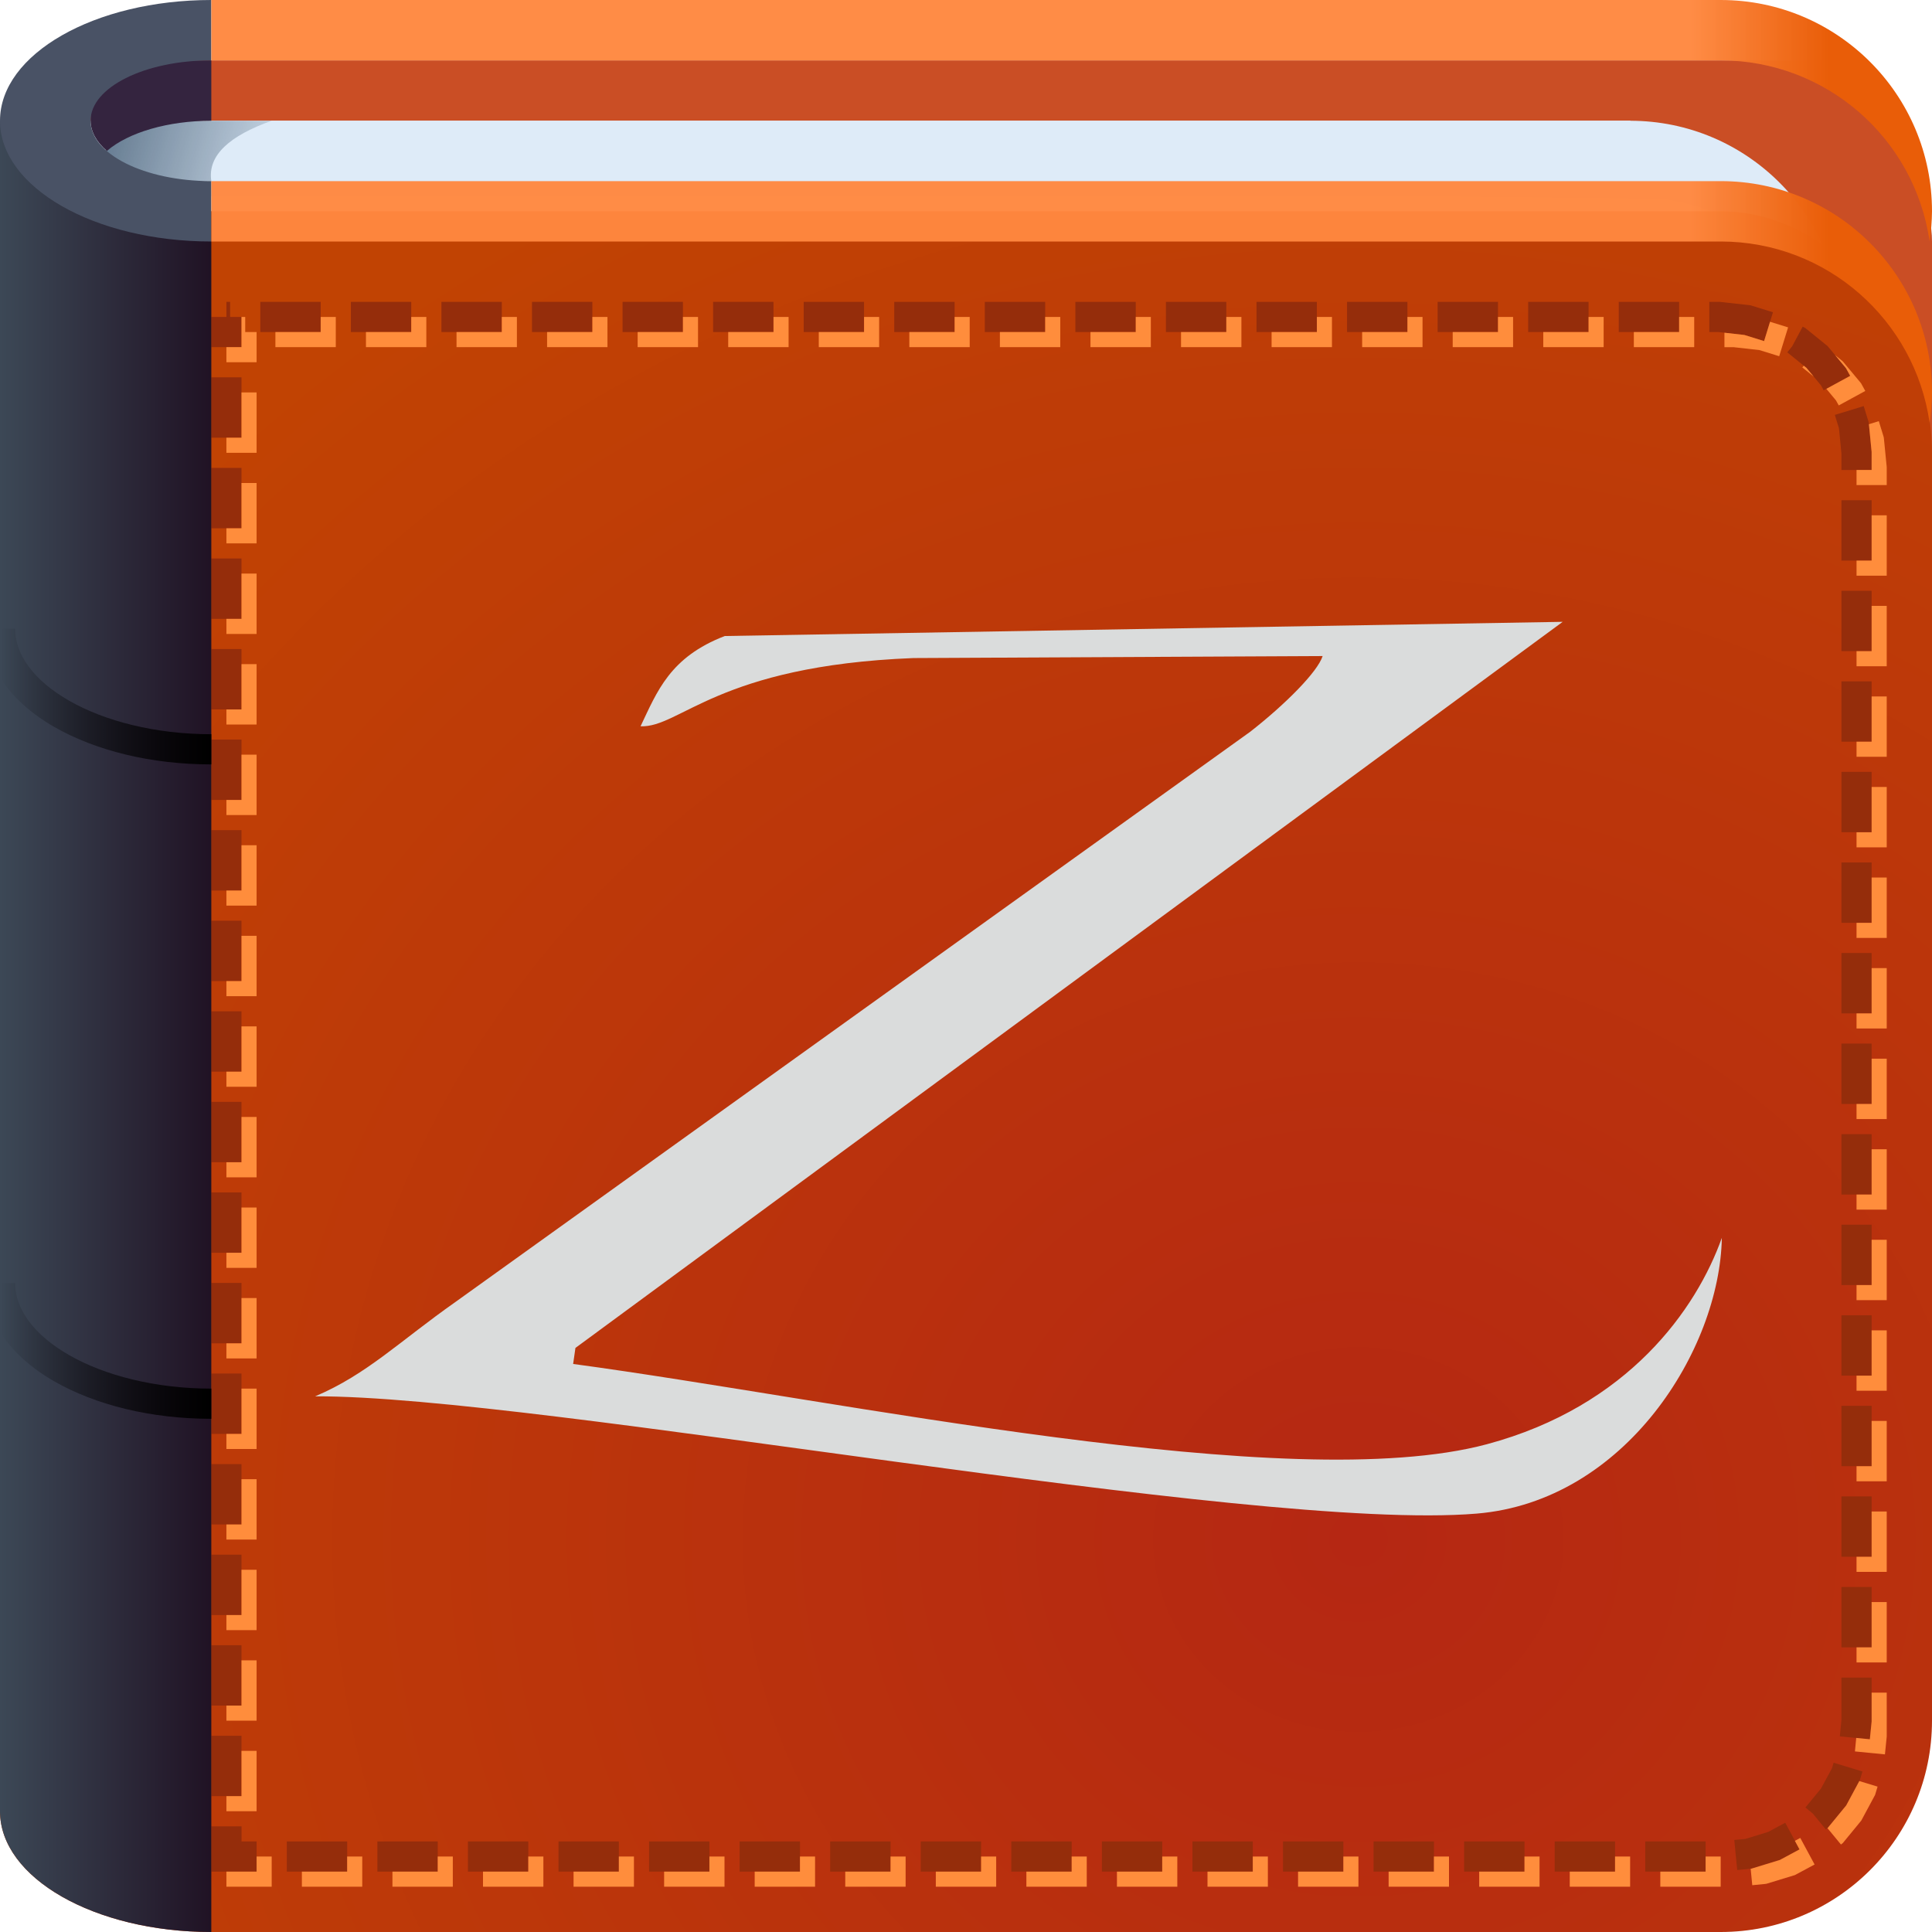
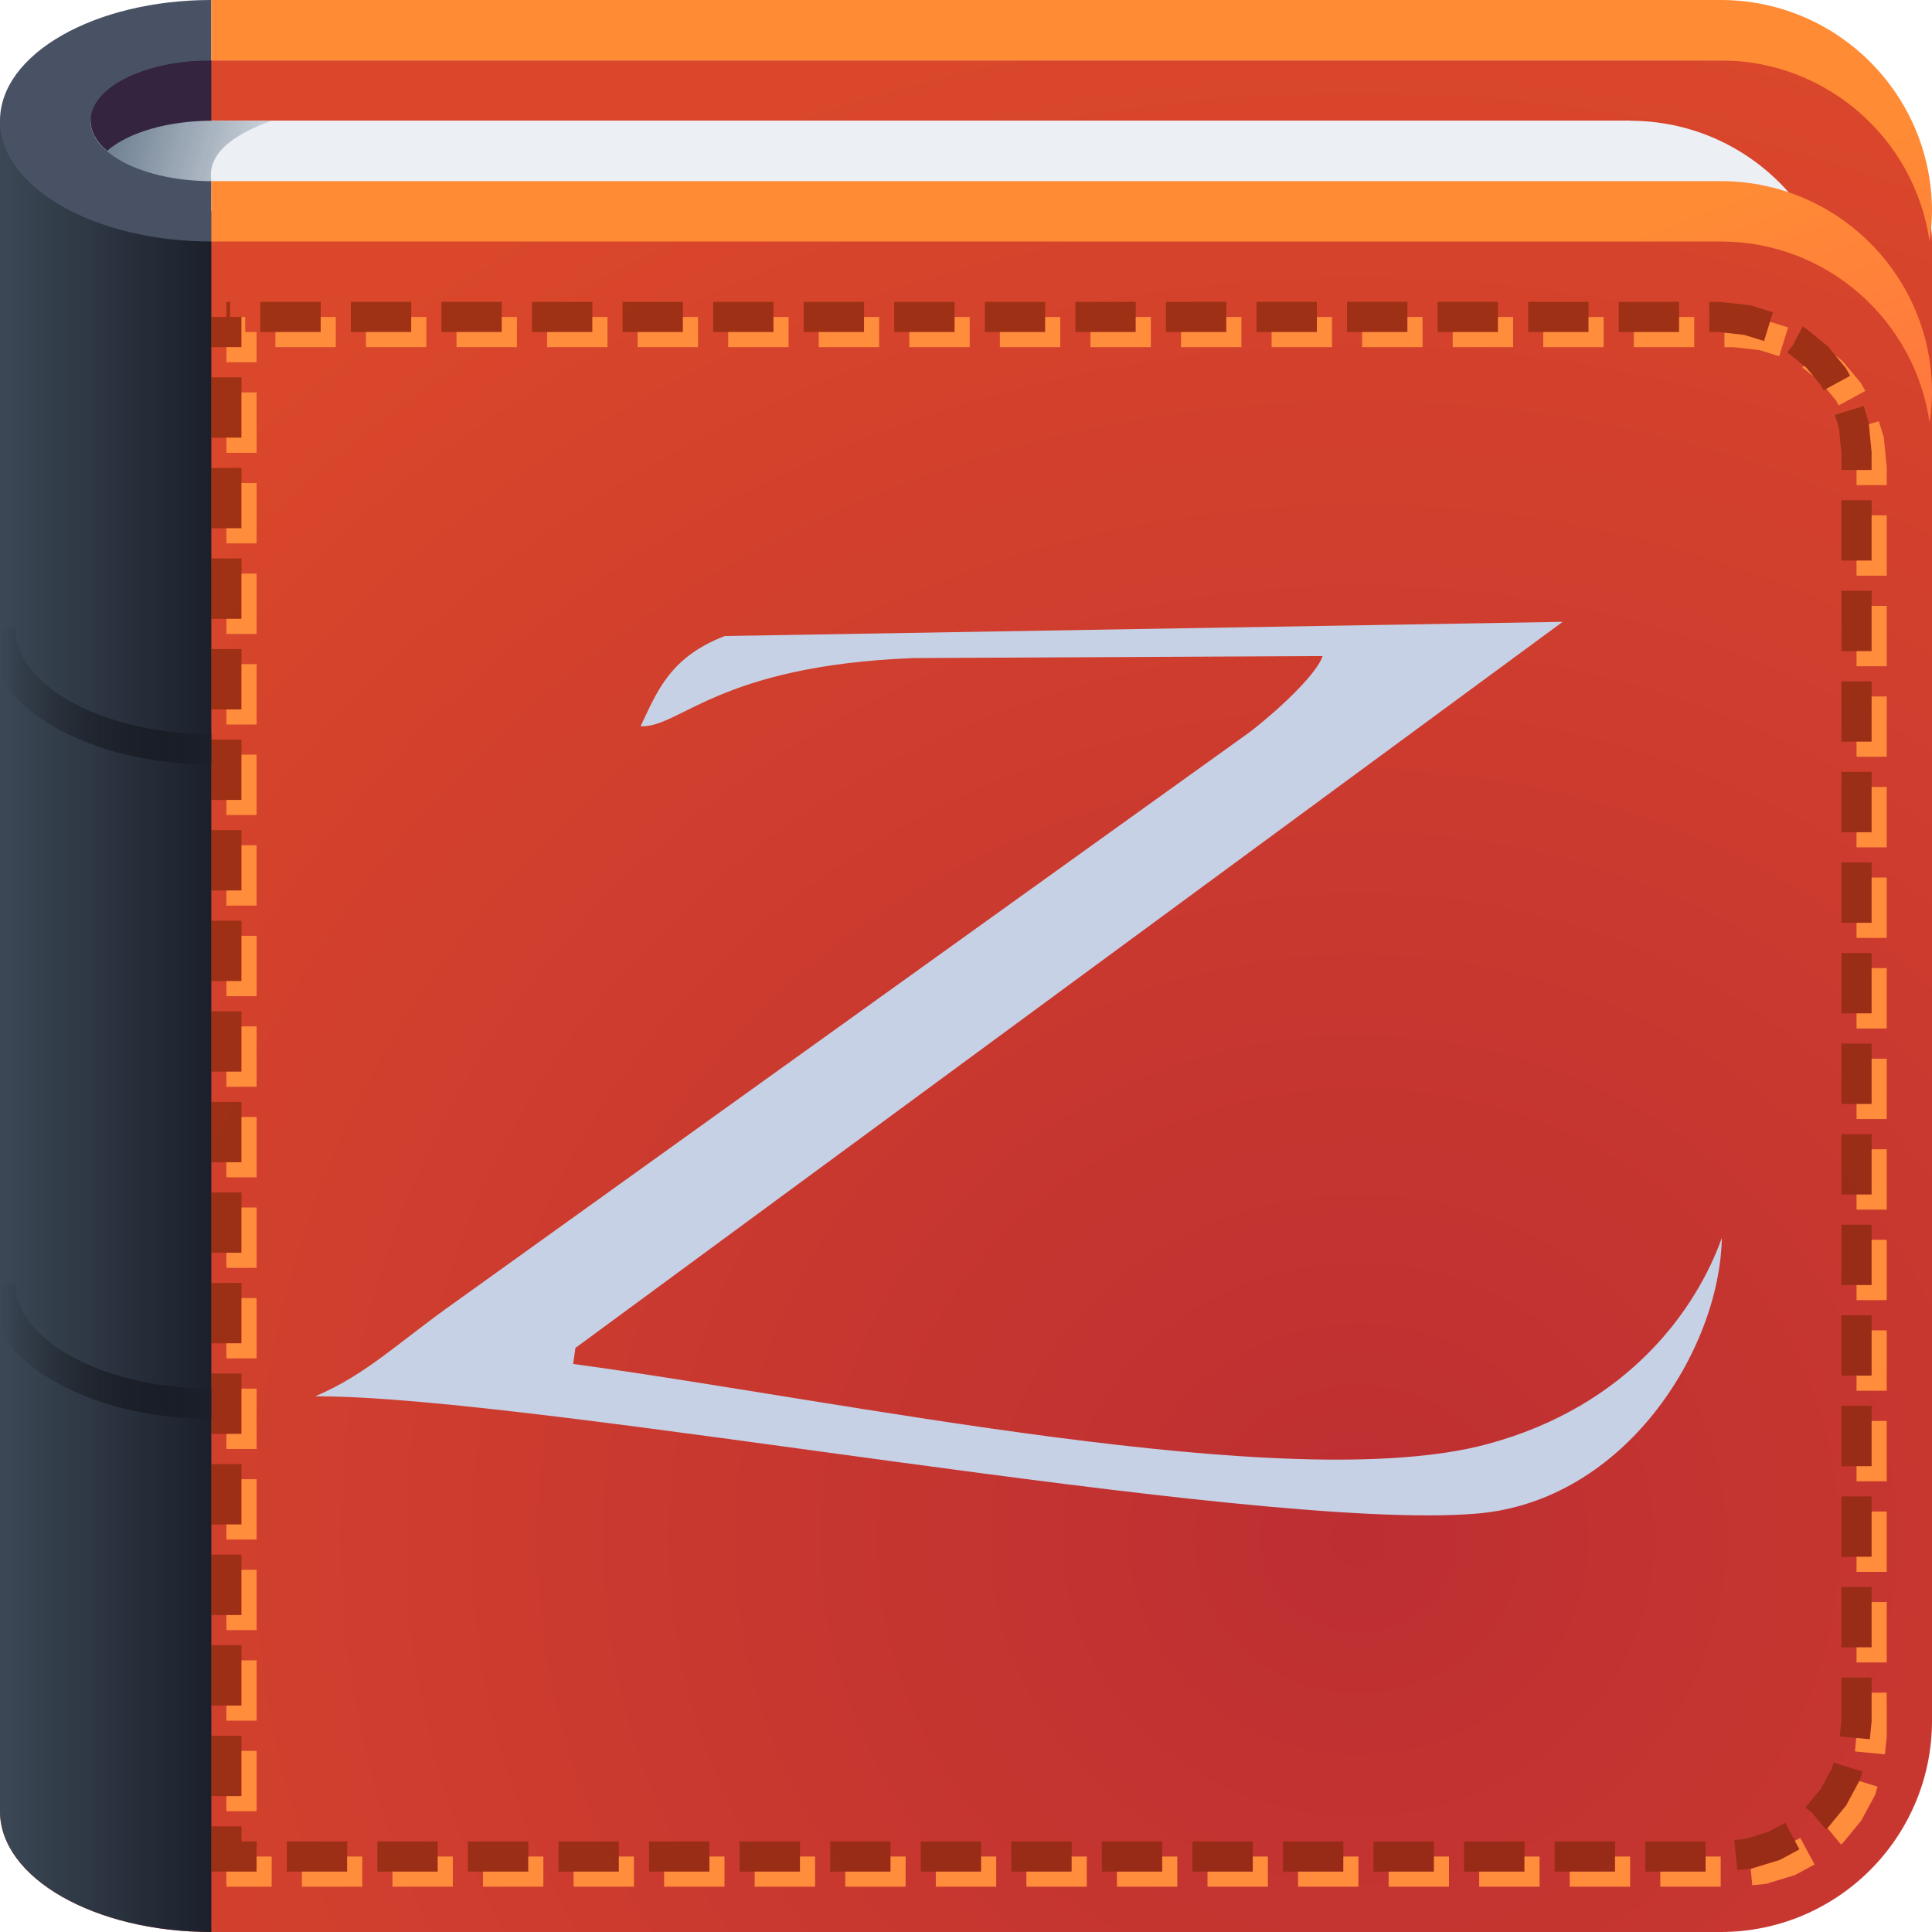
- <svg xmlns="http://www.w3.org/2000/svg" id="l" width="64" height="64" version="1.1">
+ <svg xmlns="http://www.w3.org/2000/svg" xmlns:xlink="http://www.w3.org/1999/xlink" id="l" width="64" height="64" version="1.1">
  <defs id="x">
-     <linearGradient id="e" x1="1.6362e-8" x2="7" y1="31" y2="31" gradientUnits="userSpaceOnUse">
-       <stop id="ad" style="stop-color:#3c4856" offset="0" />
-       <stop id="u" style="stop-color:#201224" offset="1" />
+     <radialGradient id="radialGradient831589-6" cx="45.001" cy="178.28" r="30.5" gradientTransform="matrix(1.7836 8.4847e-8 -9.6551e-8 1.6722 -35.263 -247.11)" gradientUnits="userSpaceOnUse" xlink:href="#a-8-2" />
+     <radialGradient id="a-8-2" cx="39.688" cy="60.633" r="32" gradientTransform="matrix(1.7,0,0,1.5938,-22.469,-45.634)" gradientUnits="userSpaceOnUse">
+       <stop stop-color="#bd2e32" offset="0" />
+       <stop stop-color="#da472b" offset="1" />
+     </radialGradient>
+     <linearGradient id="b-61" x1="4" x2="10" y1="2.392" y2="4" gradientUnits="userSpaceOnUse">
+       <stop stop-color="#001e3b" stop-opacity=".548" offset="0" />
+       <stop stop-color="#001e3b" stop-opacity=".068" offset="1" />
    </linearGradient>
-     <linearGradient id="d" x1="7" x2="-3.3307e-16" y1="26" y2="26" gradientUnits="userSpaceOnUse">
-       <stop id="ae" style="stop-color:#000000" offset="0" />
-       <stop id="q" style="stop-color:#000000;stop-opacity:0" offset="1" />
+     <radialGradient id="radialGradient832037-9" cx="39.688" cy="60.633" r="32" gradientTransform="matrix(1.7 0 0 1.5938 -22.469 -45.634)" gradientUnits="userSpaceOnUse" xlink:href="#a-8-2" />
+     <linearGradient id="e-2-1" x1="1.6362e-8" x2="7" y1="31" y2="31" gradientUnits="userSpaceOnUse">
+       <stop stop-color="#3c4856" offset="0" />
+       <stop stop-color="#1b202b" offset="1" />
    </linearGradient>
-     <radialGradient id="a" cx="39.688" cy="60.633" r="32" gradientTransform="matrix(1.7 0 0 1.5938 -22.469 -45.634)" gradientUnits="userSpaceOnUse">
-       <stop id="s" style="stop-color:#b52713" offset="0" />
-       <stop id="r" style="stop-color:#c14303" offset="1" />
-     </radialGradient>
-     <linearGradient id="c" x1="60.608" x2="56" y1="7" y2="7" gradientUnits="userSpaceOnUse">
-       <stop id="g" style="stop-color:#e95d08" offset="0" />
-       <stop id="f" style="stop-color:#ff883f;stop-opacity:.964" offset="1" />
+     <linearGradient id="d-49-2" x1="7" x2="-3.3307e-16" y1="26" y2="26" gradientUnits="userSpaceOnUse">
+       <stop stop-color="#1b202b" stop-opacity=".909" offset="0" />
+       <stop stop-color="#000000" stop-opacity="0" offset="1" />
    </linearGradient>
-     <linearGradient id="b" x1="4" x2="10" y1="2.392" y2="4" gradientUnits="userSpaceOnUse">
-       <stop id="i" style="stop-color:#001e3b;stop-opacity:.548" offset="0" />
-       <stop id="p" style="stop-color:#001e3b;stop-opacity:.068" offset="1" />
+     <linearGradient id="c-7-7" x1="62.5" x2="56" y1="24.07" y2="7" gradientUnits="userSpaceOnUse">
+       <stop stop-color="#fe6248" offset="0" />
+       <stop stop-color="#ff8b35" offset="1" />
    </linearGradient>
  </defs>
-   <path id="y" d="m3 2v2c0.002 0.351 0.188 0.696 0.541 1 0.714-0.618 2.032-0.999 3.459-1h47l5 4 5 9v-9c0-2.116-1.989-4.044-3-6h-54z" style="color:#000000;fill:#ca4e25" />
-   <path id="z" d="m3 4v2.5h44l8.043 0.084c3.041 0.456 5.439 2.367 5.877 5.416 0.051-0.331 0.077-0.665 0.08-1 0-3.866-3.134-7-7-7h-22z" style="color:#000000;fill:#deebf8" />
-   <path id="h" d="m4 4h5c-1.373 0.489-2.133 1.133-2 2h-4z" style="color:#000000;fill:url(#b)" />
-   <circle id="o" cx="8.5" cy="-.5" r="0" style="fill:#ff00ff;paint-order:normal" />
-   <circle id="af" cx="8.5" cy="-.5" r="0" style="fill:#ff00ff;paint-order:normal" />
-   <path id="aa" d="m0 4v30 26c0 2.209 3.134 4 7 4h1 24 25c3.866 0 7-3.134 7-7v-23-19c0-3.866-3.134-8-7-8h-50z" style="color:#000000;fill:url(#a)" />
-   <path id="n" d="m7.5 10.5h-0.5v1h1v-1h-0.377v-0.5h-0.123zm1.123 0.5h2v-1h-2zm3 0h2v-1h-2zm3 0h2v-1h-2zm3 0h2v-1h-2zm3 0h2v-1h-2zm3 0h2v-1h-2zm3 0h2v-1h-2zm3 0h2v-1h-2zm3 0h2v-1h-2zm3 0h2v-1h-2zm3 0h2v-1h-2zm3 0h2v-1h-2zm3 0h2v-1h-2zm3 0h2v-1h-2zm3 0h2v-1h-2zm3 0h2v-1h-2zm3 0h0.305l0.855 0.096 0.654 0.203 0.295-0.955-0.701-0.217-0.045-0.014-0.047-0.006-0.934-0.103-0.029-0.004h-0.027-0.326zm2.744 0.473-0.162 0.199 0.039 0.031 0.596 0.482 0.48 0.578 0.092 0.166 0.879-0.479-0.113-0.205-0.023-0.043-0.031-0.039-0.549-0.658-0.031-0.037-0.037-0.031-0.67-0.543-0.037-0.029-0.043-0.023-0.041-0.021zm-52.367 3.027h1v-2h-1zm53.781-0.756 0.137 0.443 0.082 0.842v0.541h1v-0.57-0.025l-2e-3 -0.023-0.09-0.914-0.006-0.049-0.014-0.049-0.15-0.488zm-53.781 3.756h1v-2h-1zm54 1.07h1v-2h-1zm-54 1.93h1v-2h-1zm54 1.07h1v-2h-1zm-54 1.93h1v-2h-1zm54 1.07h1v-2h-1zm-54 1.93h1v-2h-1zm54 1.07h1v-2h-1zm-54 1.93h1v-2h-1zm54 1.07h1v-2h-1zm-54 1.93h1v-2h-1zm54 1.07h1v-2h-1zm-54 1.93h1v-2h-1zm54 1.07h1v-2h-1zm-54 1.93h1v-2h-1zm54 1.07h1v-2h-1zm-54 1.93h1v-2h-1zm54 1.07h1v-2h-1zm-54 1.93h1v-2h-1zm54 1.07h1v-2h-1zm-54 1.93h1v-2h-1zm54 1.07h1v-2h-1zm-54 1.93h1v-2h-1zm54 1.07h1v-2h-1zm-54 1.93h1v-2h-1zm54 1.07h1v-2h-1zm-54 1.93h1v-2h-1zm54 0.471-0.053 0.549 0.994 0.098 0.057-0.568 0.002-0.023v-0.025-1.43h-1zm-54 2.529h1v-2h-1zm53.686-0.924-0.363 0.672-0.516 0.627 0.242 0.199 0.434 0.527 0.027-0.021 0.039-0.031 0.031-0.039 0.545-0.664 0.031-0.037 0.023-0.043 0.412-0.766 0.023-0.043 0.014-0.047 0.068-0.227-0.955-0.291zm-2.109 2.107-0.76 0.234-0.367 0.035 0.098 0.996 0.418-0.041 0.049-0.006 0.047-0.014 0.85-0.26 0.047-0.014 0.043-0.023 0.611-0.328-0.475-0.881zm-51.576 0.816v0.5h0.5 1v-1h-0.5v-0.5h-1zm2.5 0.5h2v-1h-2zm3 0h2v-1h-2zm3 0h2v-1h-2zm3 0h2v-1h-2zm3 0h2v-1h-2zm3 0h2v-1h-2zm3 0h2v-1h-2zm3 0h1.5 0.5v-1h-0.5-1.5zm3 0h2v-1h-2zm3 0h2v-1h-2zm3 0h2v-1h-2zm3 0h2v-1h-2zm3 0h2v-1h-2zm3 0h2v-1h-2zm3 0h2v-1h-2zm3 0h2v-1h-2z" style="color-rendering:auto;color:#000000;dominant-baseline:auto;fill:#952d0b;font-feature-settings:normal;font-variant-alternates:normal;font-variant-caps:normal;font-variant-ligatures:normal;font-variant-numeric:normal;font-variant-position:normal;image-rendering:auto;isolation:auto;mix-blend-mode:normal;shape-padding:0;shape-rendering:auto;solid-color:#000000;text-decoration-color:#000000;text-decoration-line:none;text-decoration-style:solid;text-indent:0;text-orientation:mixed;text-transform:none;white-space:normal" />
-   <path id="ac" d="m8 10.5v0.5 0.5h-0.5v0.5h1v-1h-0.377v-0.5h-0.123zm2.623 0v0.5h-1.5v0.5h2v-1h-0.5zm3 0v0.5h-1.5v0.5h2v-1h-0.5zm3 0v0.5h-1.5v0.5h2v-1h-0.5zm3 0v0.5h-1.5v0.5h2v-1h-0.5zm3 0v0.5h-1.5v0.5h2v-1h-0.5zm3 0v0.5h-1.5v0.5h2v-1h-0.5zm3 0v0.5h-1.5v0.5h2v-1h-0.5zm3 0v0.5h-1.5v0.5h2v-1h-0.5zm3 0v0.5h-1.5v0.5h2v-1h-0.5zm3 0v0.5h-1.5v0.5h2v-1h-0.5zm3 0v0.5h-1.5v0.5h2v-1h-0.5zm3 0v0.5h-1.5v0.5h2v-1h-0.5zm3 0v0.5h-1.5v0.5h2v-1h-0.5zm3 0v0.5h-1.5v0.5h2v-1h-0.5zm3 0v0.5h-1.5v0.5h2v-1h-0.5zm3 0v0.5h-1.5v0.5h2v-1h-0.5zm3.012 0.158-0.197 0.641-0.654-0.203-0.66-0.074v0.479h0.305l0.855 0.096 0.654 0.203 0.295-0.955-0.598-0.186zm2.15 1.1 0.338 0.406 0.031 0.039 0.023 0.043 0.113 0.205-0.789 0.43 0.318 0.383 0.092 0.166 0.879-0.479-0.113-0.205-0.023-0.043-0.031-0.039-0.549-0.658-0.031-0.037-0.037-0.031-0.221-0.18zm-1.033 0.357-0.047 0.057 0.039 0.031 0.338 0.273-0.242-0.291-0.088-0.07zm-51.752 0.885v1.5h-0.5v0.5h1v-2h-0.5zm54.238 0.951-0.328 0.102 0.088 0.898 0.002 0.023v0.025 0.57h-0.5v0.5h1v-0.57-0.025l-0.002-0.023-0.09-0.914-0.006-0.049-0.014-0.049-0.15-0.488zm-54.238 2.049v1.5h-0.5v0.5h1v-2h-0.5zm54 1.07v1.5h-0.5v0.5h1v-2h-0.5zm-54 1.93v1.5h-0.5v0.5h1v-2h-0.5zm54 1.07v1.5h-0.5v0.5h1v-2h-0.5zm-54 1.93v1.5h-0.5v0.5h1v-2h-0.5zm54 1.07v1.5h-0.5v0.5h1v-2h-0.5zm-54 1.93v1.5h-0.5v0.5h1v-2h-0.5zm54 1.07v1.5h-0.5v0.5h1v-2h-0.5zm-54 1.93v1.5h-0.5v0.5h1v-2h-0.5zm54 1.07v1.5h-0.5v0.5h1v-2h-0.5zm-54 1.93v1.5h-0.5v0.5h1v-2h-0.5zm54 1.07v1.5h-0.5v0.5h1v-2h-0.5zm-54 1.93v1.5h-0.5v0.5h1v-2h-0.5zm54 1.07v1.5h-0.5v0.5h1v-2h-0.5zm-54 1.93v1.5h-0.5v0.5h1v-2h-0.5zm54 1.07v1.5h-0.5v0.5h1v-2h-0.5zm-54 1.93v1.5h-0.5v0.5h1v-2h-0.5zm54 1.07v1.5h-0.5v0.5h1v-2h-0.5zm-54 1.93v1.5h-0.5v0.5h1v-2h-0.5zm54 1.07v1.5h-0.5v0.5h1v-2h-0.5zm-54 1.93v1.5h-0.5v0.5h1v-2h-0.5zm54 1.07v1.5h-0.5v0.5h1v-2h-0.5zm-54 1.93v1.5h-0.5v0.5h1v-2h-0.5zm54 1.07v1.5h-0.5v0.5h1v-2h-0.5zm-54 1.93v1.5h-0.5v0.5h1v-2h-0.5zm54 1.07v1.5h-0.5v0.5h1v-2h-0.5zm-54 1.93v1.5h-0.5v0.5h1v-2h-0.5zm54 1.07v0.93 0.025l-0.002 0.023-0.057 0.568-0.451-0.045-0.043 0.447 0.994 0.098 0.057-0.568 0.002-0.023v-0.025-1.43h-0.5zm-54 1.93v1.5h-0.5v0.5h1v-2h-0.5zm53.592 1-0.412 0.766-0.023 0.043-0.031 0.037-0.545 0.664-0.031 0.039-0.016 0.012 0.016 0.014 0.434 0.527 0.027-0.021 0.039-0.031 0.031-0.039 0.545-0.664 0.031-0.037 0.023-0.043 0.412-0.766 0.023-0.043 0.014-0.047 0.068-0.227-0.605-0.184zm-1.955 1.883-0.18 0.096 0.154 0.285-0.611 0.328-0.043 0.023-0.047 0.014-0.85 0.26-0.047 0.014-0.02 0.002 0.053 0.545 0.418-0.041 0.049-0.006 0.047-0.014 0.85-0.26 0.047-0.014 0.043-0.023 0.611-0.328-0.475-0.881zm-51.137 0.617v0.5h-1v0.5h0.5 1v-1h-0.5zm3 0v0.5h-1.5v0.5h2v-1h-0.5zm3 0v0.5h-1.5v0.5h2v-1h-0.5zm3 0v0.5h-1.5v0.5h2v-1h-0.5zm3 0v0.5h-1.5v0.5h2v-1h-0.5zm3 0v0.5h-1.5v0.5h2v-1h-0.5zm3 0v0.5h-1.5v0.5h2v-1h-0.5zm3 0v0.5h-1.5v0.5h2v-1h-0.5zm3 0v0.5h-0.5-1v0.5h1.5 0.5v-1h-0.5zm3 0v0.5h-1.5v0.5h2v-1h-0.5zm3 0v0.5h-1.5v0.5h2v-1h-0.5zm3 0v0.5h-1.5v0.5h2v-1h-0.5zm3 0v0.5h-1.5v0.5h2v-1h-0.5zm3 0v0.5h-1.5v0.5h2v-1h-0.5zm3 0v0.5h-1.5v0.5h2v-1h-0.5zm3 0v0.5h-1.5v0.5h2v-1h-0.5zm3 0v0.5h-1.5v0.5h2v-1h-0.5z" style="color-rendering:auto;color:#000000;dominant-baseline:auto;fill:#ff8d3c;font-feature-settings:normal;font-variant-alternates:normal;font-variant-caps:normal;font-variant-ligatures:normal;font-variant-numeric:normal;font-variant-position:normal;image-rendering:auto;isolation:auto;mix-blend-mode:normal;shape-padding:0;shape-rendering:auto;solid-color:#000000;text-decoration-color:#000000;text-decoration-line:none;text-decoration-style:solid;text-indent:0;text-orientation:mixed;text-transform:none;white-space:normal" />
-   <path id="j" d="m3 2v2c0.002 0.351 0.188 0.696 0.541 1 0.714-0.618 2.032-0.999 3.459-1v-2h-4z" style="fill:#34243f;paint-order:normal" />
-   <path id="m" d="m0 4v30 26c0 2.209 3.134 4 7 4v-57l-7-3z" style="fill:url(#e);paint-order:normal" />
-   <path id="k" d="m7 0c-3.866 0-7 1.791-7 4s3.134 4 7 4v-2c-2.209 0-4-0.895-4-2s1.791-2 4-2z" style="color:#000000;fill:#495265" />
-   <path id="ab" d="m0 20.822v1.621c0.407 0.642 1.034 1.201 1.803 1.641 1.362 0.778 3.187 1.238 5.197 1.238v-1c-1.856 0-3.53-0.436-4.701-1.105-1.172-0.669-1.799-1.526-1.799-2.394zm0 21.678v1.621c0.407 0.642 1.034 1.201 1.803 1.641 1.362 0.778 3.187 1.238 5.197 1.238v-1c-1.856 0-3.53-0.436-4.701-1.105-1.172-0.669-1.799-1.526-1.799-2.394z" style="color-rendering:auto;color:#000000;dominant-baseline:auto;fill:url(#d);font-feature-settings:normal;font-variant-alternates:normal;font-variant-caps:normal;font-variant-ligatures:normal;font-variant-numeric:normal;font-variant-position:normal;image-rendering:auto;isolation:auto;mix-blend-mode:normal;shape-padding:0;shape-rendering:auto;solid-color:#000000;text-decoration-color:#000000;text-decoration-line:none;text-decoration-style:solid;text-indent:0;text-orientation:mixed;text-transform:none;white-space:normal" />
-   <path id="w" d="m7 0v2h50a7 7 0 0 1 6.92 5.994 7 7 0 0 0 0.08-0.994 7 7 0 0 0-7-7h-25zm0 6v2h45.104 4.896c3.525 0 6.433 2.609 6.92 6 0.051-0.331 0.077-0.665 0.08-1 0-3.866-3.134-7-7-7h-25z" style="fill:url(#c);paint-order:normal" />
-   <path id="v" d="m21.219 24.059c0.552-1.158 0.973-2.29 2.79-2.99l27.757-0.47-32.704 24.053-0.076 0.531c8.814 1.187 23.736 4.41 30.269 2.659 4.692-1.257 6.947-4.489 7.783-6.837-0.067 3.698-3.2 8.725-8.12 9.135-7.47 0.622-31.065-3.912-38.477-3.885 1.717-0.727 2.821-1.844 4.65-3.128l26.326-18.888c1.169-0.914 2.23-1.983 2.397-2.506l-13.557 0.066c-6.492 0.256-7.724 2.315-9.038 2.26z" style="fill:#dadcdc;paint-order:normal" />
+   <circle id="o" cx="75.437" cy="-.5" r="0" fill="#ff00ff" style="paint-order:normal" />
+   <circle id="af" cx="75.437" cy="-.5" r="0" fill="#ff00ff" style="paint-order:normal" />
+   <g transform="translate(0,4e-5)">
+     <path d="m3 2v2c0.002 0.351 0.188 0.696 0.541 1 0.714-0.618 2.032-0.999 3.459-1h47l5 4 5 9v-9c0-2.116-1.989-4.044-3-6h-54z" color="#000000" fill="url(#radialGradient831589-6)" />
+     <path d="m3 4v2.5h44l8.043 0.084c3.041 0.456 5.439 2.367 5.877 5.416 0.051-0.331 0.077-0.665 0.08-1 0-3.866-3.134-7-7-7h-22z" color="#000000" fill="#eceff4" />
+     <path d="m4 4h5c-1.373 0.489-2.133 1.133-2 2h-4z" color="#000000" fill="url(#b-61)" />
+     <circle cx="8.5" cy="-.5" r="0" fill="#ff00ff" style="paint-order:normal" />
+     <circle cx="8.5" cy="-.5" r="0" fill="#ff00ff" style="paint-order:normal" />
+     <path d="m0 4v56c0 2.209 3.134 4 7 4h50c3.866 0 7-3.134 7-7v-42c0-3.866-3.134-8-7-8h-50z" color="#000000" fill="url(#radialGradient832037-9)" />
+     <path d="m7.5 10.5h-0.5v1h1v-1h-0.377v-0.5h-0.123zm1.123 0.5h2v-1h-2zm3 0h2v-1h-2zm3 0h2v-1h-2zm3 0h2v-1h-2zm3 0h2v-1h-2zm3 0h2v-1h-2zm3 0h2v-1h-2zm3 0h2v-1h-2zm3 0h2v-1h-2zm3 0h2v-1h-2zm3 0h2v-1h-2zm3 0h2v-1h-2zm3 0h2v-1h-2zm3 0h2v-1h-2zm3 0h2v-1h-2zm3 0h2v-1h-2zm3 0h0.305l0.855 0.096 0.654 0.203 0.295-0.955-0.701-0.217-0.045-0.014-0.047-0.006-0.934-0.103-0.029-0.004h-0.354zm2.744 0.473-0.162 0.199 0.039 0.031 0.596 0.482 0.48 0.578 0.092 0.166 0.879-0.479-0.113-0.205-0.023-0.043-0.031-0.039-0.549-0.658-0.031-0.037-0.037-0.031-0.67-0.543-0.037-0.029-0.043-0.023-0.041-0.021zm-52.367 3.027h1v-2h-1zm53.781-0.756 0.137 0.443 0.082 0.842v0.541h1v-0.596l-2e-3 -0.023-0.09-0.914-0.006-0.049-0.014-0.049-0.15-0.488zm-53.781 3.756h1v-2h-1zm54 1.07h1v-2h-1zm-54 1.93h1v-2h-1zm54 1.07h1v-2h-1zm-54 1.93h1v-2h-1zm54 1.07h1v-2h-1zm-54 1.93h1v-2h-1zm54 1.07h1v-2h-1zm-54 1.93h1v-2h-1zm54 1.07h1v-2h-1zm-54 1.93h1v-2h-1zm54 1.07h1v-2h-1zm-54 1.93h1v-2h-1zm54 1.07h1v-2h-1zm-54 1.93h1v-2h-1zm54 1.07h1v-2h-1zm-54 1.93h1v-2h-1zm54 1.07h1v-2h-1zm-54 1.93h1v-2h-1zm54 1.07h1v-2h-1zm-54 1.93h1v-2h-1zm54 1.07h1v-2h-1zm-54 1.93h1v-2h-1zm54 1.07h1v-2h-1zm-54 1.93h1v-2h-1zm54 1.07h1v-2h-1zm-54 1.93h1v-2h-1zm54 0.471-0.053 0.549 0.994 0.098 0.057-0.568 2e-3 -0.023v-1.455h-1zm-54 2.529h1v-2h-1zm53.686-0.924-0.363 0.672-0.516 0.627 0.242 0.199 0.434 0.527 0.027-0.021 0.039-0.031 0.031-0.039 0.545-0.664 0.031-0.037 0.023-0.043 0.412-0.766 0.023-0.043 0.014-0.047 0.068-0.227-0.955-0.291zm-2.109 2.107-0.76 0.234-0.367 0.035 0.098 0.996 0.418-0.041 0.049-0.006 0.047-0.014 0.85-0.26 0.047-0.014 0.043-0.023 0.611-0.328-0.475-0.881zm-51.576 0.816v0.5h1.5v-1h-0.5v-0.5h-1zm2.5 0.5h2v-1h-2zm3 0h2v-1h-2zm3 0h2v-1h-2zm3 0h2v-1h-2zm3 0h2v-1h-2zm3 0h2v-1h-2zm3 0h2v-1h-2zm3 0h2v-1h-2zm3 0h2v-1h-2zm3 0h2v-1h-2zm3 0h2v-1h-2zm3 0h2v-1h-2zm3 0h2v-1h-2zm3 0h2v-1h-2zm3 0h2v-1h-2zm3 0h2v-1h-2z" color="#000000" color-rendering="auto" dominant-baseline="auto" fill="#7d2609" fill-opacity=".63" image-rendering="auto" shape-rendering="auto" solid-color="#000000" style="font-feature-settings:normal;font-variant-alternates:normal;font-variant-caps:normal;font-variant-ligatures:normal;font-variant-numeric:normal;font-variant-position:normal;isolation:auto;mix-blend-mode:normal;shape-padding:0;text-decoration-color:#000000;text-decoration-line:none;text-decoration-style:solid;text-indent:0;text-orientation:mixed;text-transform:none;white-space:normal" />
+     <path d="m8 10.5v1h-0.5v0.5h1v-1h-0.377v-0.5zm2.623 0v0.5h-1.5v0.5h2v-1zm3 0v0.5h-1.5v0.5h2v-1zm3 0v0.5h-1.5v0.5h2v-1zm3 0v0.5h-1.5v0.5h2v-1zm3 0v0.5h-1.5v0.5h2v-1zm3 0v0.5h-1.5v0.5h2v-1zm3 0v0.5h-1.5v0.5h2v-1zm3 0v0.5h-1.5v0.5h2v-1zm3 0v0.5h-1.5v0.5h2v-1zm3 0v0.5h-1.5v0.5h2v-1zm3 0v0.5h-1.5v0.5h2v-1zm3 0v0.5h-1.5v0.5h2v-1zm3 0v0.5h-1.5v0.5h2v-1zm3 0v0.5h-1.5v0.5h2v-1zm3 0v0.5h-1.5v0.5h2v-1zm3 0v0.5h-1.5v0.5h2v-1zm3.012 0.158-0.197 0.641-0.654-0.203-0.66-0.074v0.479h0.305l0.855 0.096 0.654 0.203 0.295-0.955-0.598-0.186zm2.15 1.1 0.338 0.406 0.031 0.039 0.023 0.043 0.113 0.205-0.789 0.43 0.318 0.383 0.092 0.166 0.879-0.479-0.113-0.205-0.023-0.043-0.031-0.039-0.549-0.658-0.031-0.037-0.037-0.031-0.221-0.18zm-1.033 0.357-0.047 0.057 0.039 0.031 0.338 0.273-0.242-0.291zm-51.752 0.885v1.5h-0.5v0.5h1v-2zm54.238 0.951-0.328 0.102 0.088 0.898 2e-3 0.023v0.596h-0.5v0.5h1v-0.596l-2e-3 -0.023-0.09-0.914-0.006-0.049-0.014-0.049-0.15-0.488zm-54.238 2.049v1.5h-0.5v0.5h1v-2zm54 1.07v1.5h-0.5v0.5h1v-2zm-54 1.93v1.5h-0.5v0.5h1v-2zm54 1.07v1.5h-0.5v0.5h1v-2zm-54 1.93v1.5h-0.5v0.5h1v-2zm54 1.07v1.5h-0.5v0.5h1v-2zm-54 1.93v1.5h-0.5v0.5h1v-2zm54 1.07v1.5h-0.5v0.5h1v-2zm-54 1.93v1.5h-0.5v0.5h1v-2zm54 1.07v1.5h-0.5v0.5h1v-2zm-54 1.93v1.5h-0.5v0.5h1v-2zm54 1.07v1.5h-0.5v0.5h1v-2zm-54 1.93v1.5h-0.5v0.5h1v-2zm54 1.07v1.5h-0.5v0.5h1v-2zm-54 1.93v1.5h-0.5v0.5h1v-2zm54 1.07v1.5h-0.5v0.5h1v-2zm-54 1.93v1.5h-0.5v0.5h1v-2zm54 1.07v1.5h-0.5v0.5h1v-2zm-54 1.93v1.5h-0.5v0.5h1v-2zm54 1.07v1.5h-0.5v0.5h1v-2zm-54 1.93v1.5h-0.5v0.5h1v-2zm54 1.07v1.5h-0.5v0.5h1v-2zm-54 1.93v1.5h-0.5v0.5h1v-2zm54 1.07v1.5h-0.5v0.5h1v-2zm-54 1.93v1.5h-0.5v0.5h1v-2zm54 1.07v1.5h-0.5v0.5h1v-2zm-54 1.93v1.5h-0.5v0.5h1v-2zm54 1.07v0.955l-2e-3 0.023-0.057 0.568-0.451-0.045-0.043 0.447 0.994 0.098 0.057-0.568 2e-3 -0.023v-1.455h-0.5zm-54 1.93v1.5h-0.5v0.5h1v-2zm53.592 1-0.412 0.766-0.023 0.043-0.031 0.037-0.545 0.664-0.031 0.039-0.016 0.012 0.016 0.014 0.434 0.527 0.027-0.021 0.039-0.031 0.031-0.039 0.545-0.664 0.031-0.037 0.023-0.043 0.412-0.766 0.023-0.043 0.014-0.047 0.068-0.227-0.605-0.184zm-1.955 1.883-0.18 0.096 0.154 0.285-0.611 0.328-0.043 0.023-0.047 0.014-0.85 0.26-0.047 0.014-0.02 2e-3 0.053 0.545 0.418-0.041 0.049-0.006 0.047-0.014 0.85-0.26 0.047-0.014 0.043-0.023 0.611-0.328zm-51.137 0.617v0.5h-1v0.5h1.5v-1zm3 0v0.5h-1.5v0.5h2v-1zm3 0v0.5h-1.5v0.5h2v-1zm3 0v0.5h-1.5v0.5h2v-1zm3 0v0.5h-1.5v0.5h2v-1zm3 0v0.5h-1.5v0.5h2v-1zm3 0v0.5h-1.5v0.5h2v-1zm3 0v0.5h-1.5v0.5h2v-1zm3 0v0.5h-1.5v0.5h2v-1zm3 0v0.5h-1.5v0.5h2v-1zm3 0v0.5h-1.5v0.5h2v-1zm3 0v0.5h-1.5v0.5h2v-1zm3 0v0.5h-1.5v0.5h2v-1zm3 0v0.5h-1.5v0.5h2v-1zm3 0v0.5h-1.5v0.5h2v-1zm3 0v0.5h-1.5v0.5h2v-1zm3 0v0.5h-1.5v0.5h2v-1z" color="#000000" color-rendering="auto" dominant-baseline="auto" fill="#ff8d3c" image-rendering="auto" shape-rendering="auto" solid-color="#000000" style="font-feature-settings:normal;font-variant-alternates:normal;font-variant-caps:normal;font-variant-ligatures:normal;font-variant-numeric:normal;font-variant-position:normal;isolation:auto;mix-blend-mode:normal;shape-padding:0;text-decoration-color:#000000;text-decoration-line:none;text-decoration-style:solid;text-indent:0;text-orientation:mixed;text-transform:none;white-space:normal" />
+     <path d="m3 2v2c0.002 0.351 0.188 0.696 0.541 1 0.714-0.618 2.032-0.999 3.459-1v-2h-4z" fill="#34243f" style="paint-order:normal" />
+     <path d="m0 4v56c0 2.209 3.134 4 7 4v-57z" fill="url(#e-2-1)" style="paint-order:normal" />
+     <path d="m7 0c-3.866 0-7 1.791-7 4s3.134 4 7 4v-2c-2.209 0-4-0.895-4-2s1.791-2 4-2z" color="#000000" fill="#495265" />
+     <path d="m0 20.822v1.621c0.407 0.642 1.034 1.201 1.803 1.641 1.362 0.778 3.187 1.238 5.197 1.238v-1c-1.856 0-3.53-0.436-4.701-1.105-1.172-0.669-1.799-1.526-1.799-2.394zm0 21.678v1.621c0.407 0.642 1.034 1.201 1.803 1.641 1.362 0.778 3.187 1.238 5.197 1.238v-1c-1.856 0-3.53-0.436-4.701-1.105-1.172-0.669-1.799-1.526-1.799-2.394z" color="#000000" color-rendering="auto" dominant-baseline="auto" fill="url(#d-49-2)" image-rendering="auto" shape-rendering="auto" solid-color="#000000" style="font-feature-settings:normal;font-variant-alternates:normal;font-variant-caps:normal;font-variant-ligatures:normal;font-variant-numeric:normal;font-variant-position:normal;isolation:auto;mix-blend-mode:normal;shape-padding:0;text-decoration-color:#000000;text-decoration-line:none;text-decoration-style:solid;text-indent:0;text-orientation:mixed;text-transform:none;white-space:normal" />
+     <path d="m7 0v2h50a7 7 0 0 1 6.92 5.994 7 7 0 0 0 0.08-0.994 7 7 0 0 0-7-7h-25zm0 6v2h50c3.525 0 6.433 2.609 6.92 6 0.051-0.331 0.077-0.665 0.08-1 0-3.866-3.134-7-7-7h-25z" fill="url(#c-7-7)" style="paint-order:normal" />
+     <path d="m21.219 24.059c0.552-1.158 0.973-2.29 2.79-2.99l27.757-0.47-32.704 24.053-0.076 0.531c8.814 1.187 23.736 4.41 30.269 2.659 4.692-1.257 6.947-4.489 7.783-6.837-0.067 3.698-3.2 8.725-8.12 9.135-7.47 0.622-31.065-3.912-38.477-3.885 1.717-0.727 2.821-1.844 4.65-3.128l26.326-18.888c1.169-0.914 2.23-1.983 2.397-2.506l-13.557 0.066c-6.492 0.256-7.724 2.315-9.038 2.26z" fill="#c7d1e5" style="paint-order:normal" />
+   </g>
</svg>
